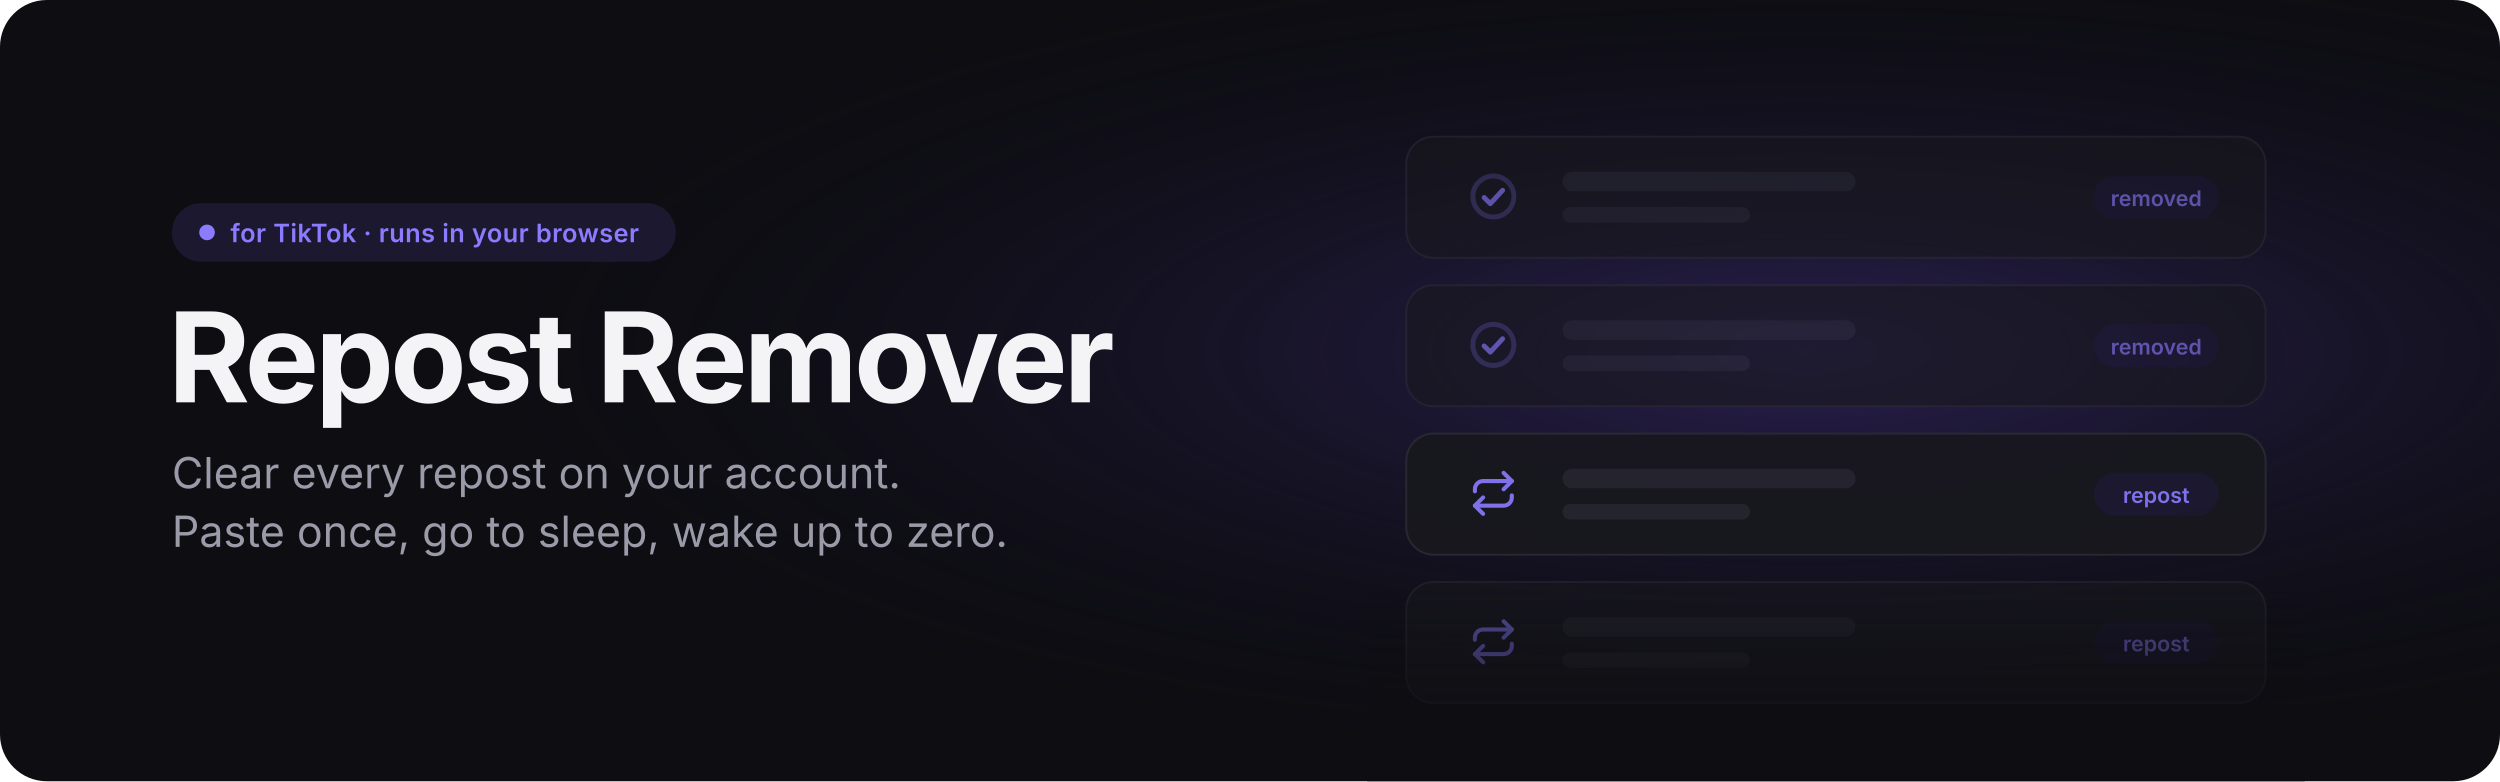
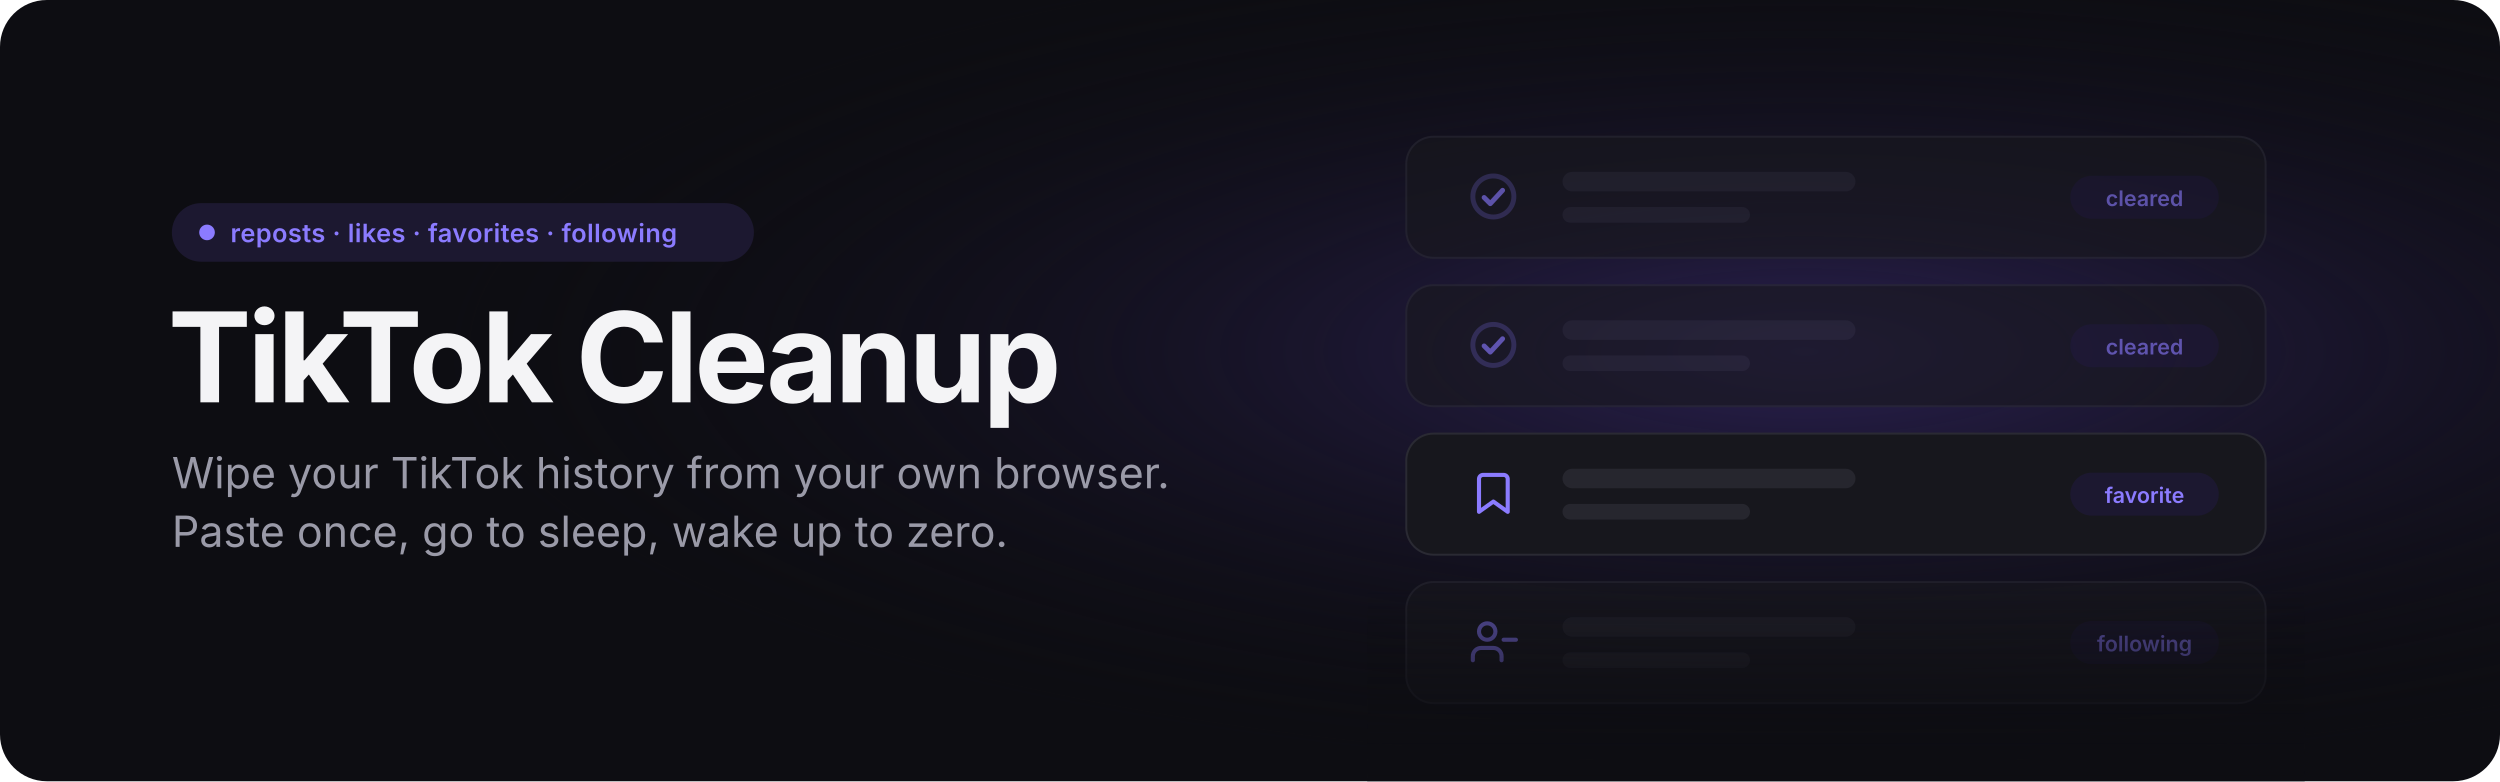
- <svg xmlns="http://www.w3.org/2000/svg" width="1280" height="400" viewBox="0 0 1280 400" role="img" aria-label="Repost Remover — clear every TikTok repost, automatically">
+ <svg xmlns="http://www.w3.org/2000/svg" width="1280" height="400" viewBox="0 0 1280 400" role="img" aria-label="TikTok Cleanup — clear reposts, likes, favorites and following, automatically">
  <defs>
    <radialGradient id="g" cx="72%" cy="45%" r="55%">
      <stop offset="0" stop-color="#2a2050" />
      <stop offset="1" stop-color="#0d0d12" stop-opacity="0" />
    </radialGradient>
    <linearGradient id="fade" x1="0" y1="0" x2="0" y2="1">
      <stop offset="0" stop-color="#0d0d12" stop-opacity="0" />
      <stop offset="1" stop-color="#0d0d12" />
    </linearGradient>
  </defs>
  <rect width="1280" height="400" rx="24" fill="#0d0d12" />
  <rect width="1280" height="400" rx="24" fill="url(#g)" />
  <g font-family="-apple-system, BlinkMacSystemFont, 'Segoe UI', Inter, Helvetica, Arial, sans-serif">
-     <rect x="88" y="104" width="258" height="30" rx="15" fill="#1c1830" />
+     <rect x="88" y="104" width="298" height="30" rx="15" fill="#1c1830" />
    <circle cx="106" cy="119" r="4" fill="#8b7bff" />
-     <text x="118" y="124" font-size="13" font-weight="600" fill="#8b7bff" letter-spacing=".2">for TikTok · runs in your browser</text>
-     <text x="86" y="206" font-size="64" font-weight="700" fill="#f4f4f6" letter-spacing="-2">Repost Remover</text>
-     <text x="88" y="250" font-size="22" fill="#9a9aa8">Clear every repost on your account.</text>
+     <text x="118" y="124" font-size="13" font-weight="600" fill="#8b7bff" letter-spacing=".2">reposts · likes · favorites · following</text>
+     <text x="86" y="206" font-size="64" font-weight="700" fill="#f4f4f6" letter-spacing="-2">TikTok Cleanup</text>
+     <text x="88" y="250" font-size="22" fill="#9a9aa8">Wipe your TikTok history from your own browser.</text>
    <text x="88" y="280" font-size="22" fill="#9a9aa8">Paste once, go to sleep, wake up to zero.</text>
  </g>
-   <g opacity=".6">
+   <g opacity="0.6">
    <rect x="720" y="70" width="440" height="62" rx="14" fill="#17171d" stroke="#2a2a33" />
    <g transform="translate(752 88) scale(1.05)" fill="none" stroke="#8b7bff" stroke-width="2.4" stroke-linecap="round" stroke-linejoin="round">
      <circle cx="12" cy="12" r="10" stroke-opacity=".35" />
      <path d="M7.5 12.5l3 3 6-6.5" />
    </g>
    <rect x="800" y="88" width="150" height="10" rx="5" fill="#26262e" />
    <rect x="800" y="106" width="96" height="8" rx="4" fill="#26262e" />
-     <rect x="1072" y="90" width="64" height="22" rx="11" fill="#1c1830" />
-     <text x="1104" y="105.5" text-anchor="middle" font-family="-apple-system, BlinkMacSystemFont, 'Segoe UI', Inter, Helvetica, Arial, sans-serif" font-size="11" font-weight="600" fill="#8b7bff">removed</text>
+     <rect x="1060" y="90" width="76" height="22" rx="11" fill="#1c1830" />
+     <text x="1098" y="105.5" text-anchor="middle" font-family="-apple-system, BlinkMacSystemFont, 'Segoe UI', Inter, Helvetica, Arial, sans-serif" font-size="11" font-weight="600" fill="#8b7bff">cleared</text>
  </g>
-   <g opacity=".6">
+   <g opacity="0.6">
    <rect x="720" y="146" width="440" height="62" rx="14" fill="#17171d" stroke="#2a2a33" />
    <g transform="translate(752 164) scale(1.05)" fill="none" stroke="#8b7bff" stroke-width="2.4" stroke-linecap="round" stroke-linejoin="round">
      <circle cx="12" cy="12" r="10" stroke-opacity=".35" />
      <path d="M7.5 12.5l3 3 6-6.5" />
    </g>
    <rect x="800" y="164" width="150" height="10" rx="5" fill="#26262e" />
    <rect x="800" y="182" width="96" height="8" rx="4" fill="#26262e" />
-     <rect x="1072" y="166" width="64" height="22" rx="11" fill="#1c1830" />
-     <text x="1104" y="181.5" text-anchor="middle" font-family="-apple-system, BlinkMacSystemFont, 'Segoe UI', Inter, Helvetica, Arial, sans-serif" font-size="11" font-weight="600" fill="#8b7bff">removed</text>
+     <rect x="1060" y="166" width="76" height="22" rx="11" fill="#1c1830" />
+     <text x="1098" y="181.5" text-anchor="middle" font-family="-apple-system, BlinkMacSystemFont, 'Segoe UI', Inter, Helvetica, Arial, sans-serif" font-size="11" font-weight="600" fill="#8b7bff">cleared</text>
  </g>
-   <g opacity="0.9">
+   <g opacity="1">
    <rect x="720" y="222" width="440" height="62" rx="14" fill="#17171d" stroke="#2a2a33" />
-     <g transform="translate(752 240) scale(1.05)" fill="none" stroke="#8b7bff" stroke-width="2" stroke-linecap="round" stroke-linejoin="round" opacity="1">
-       <path d="M17 2l4 4-4 4" />
-       <path d="M3 11v-1a4 4 0 0 1 4-4h14" />
-       <path d="M7 22l-4-4 4-4" />
-       <path d="M21 13v1a4 4 0 0 1-4 4H3" />
+     <g transform="translate(752 240) scale(1.05)" fill="none" stroke="#8b7bff" stroke-width="2" stroke-linecap="round" stroke-linejoin="round">
+       <path d="M19 21l-7-5-7 5V5a2 2 0 0 1 2-2h10a2 2 0 0 1 2 2z" />
    </g>
    <rect x="800" y="240" width="150" height="10" rx="5" fill="#26262e" />
    <rect x="800" y="258" width="96" height="8" rx="4" fill="#26262e" />
-     <rect x="1072" y="242" width="64" height="22" rx="11" fill="#1c1830" />
-     <text x="1104" y="257.5" text-anchor="middle" font-family="-apple-system, BlinkMacSystemFont, 'Segoe UI', Inter, Helvetica, Arial, sans-serif" font-size="11" font-weight="600" fill="#8b7bff">repost</text>
+     <rect x="1060" y="242" width="76" height="22" rx="11" fill="#1c1830" />
+     <text x="1098" y="257.5" text-anchor="middle" font-family="-apple-system, BlinkMacSystemFont, 'Segoe UI', Inter, Helvetica, Arial, sans-serif" font-size="11" font-weight="600" fill="#8b7bff">favorite</text>
  </g>
  <g opacity="0.55">
    <rect x="720" y="298" width="440" height="62" rx="14" fill="#17171d" stroke="#2a2a33" />
-     <g transform="translate(752 316) scale(1.05)" fill="none" stroke="#8b7bff" stroke-width="2" stroke-linecap="round" stroke-linejoin="round" opacity="1">
-       <path d="M17 2l4 4-4 4" />
-       <path d="M3 11v-1a4 4 0 0 1 4-4h14" />
-       <path d="M7 22l-4-4 4-4" />
-       <path d="M21 13v1a4 4 0 0 1-4 4H3" />
+     <g transform="translate(752 316) scale(1.05)" fill="none" stroke="#8b7bff" stroke-width="2" stroke-linecap="round" stroke-linejoin="round">
+       <path d="M16 21v-2a4 4 0 0 0-4-4H6a4 4 0 0 0-4 4v2" />
+       <circle cx="9" cy="7" r="4" />
+       <path d="M17 11h6" />
    </g>
    <rect x="800" y="316" width="150" height="10" rx="5" fill="#26262e" />
    <rect x="800" y="334" width="96" height="8" rx="4" fill="#26262e" />
-     <rect x="1072" y="318" width="64" height="22" rx="11" fill="#1c1830" />
-     <text x="1104" y="333.5" text-anchor="middle" font-family="-apple-system, BlinkMacSystemFont, 'Segoe UI', Inter, Helvetica, Arial, sans-serif" font-size="11" font-weight="600" fill="#8b7bff">repost</text>
+     <rect x="1060" y="318" width="76" height="22" rx="11" fill="#1c1830" />
+     <text x="1098" y="333.5" text-anchor="middle" font-family="-apple-system, BlinkMacSystemFont, 'Segoe UI', Inter, Helvetica, Arial, sans-serif" font-size="11" font-weight="600" fill="#8b7bff">following</text>
  </g>
  <rect x="700" y="300" width="480" height="100" fill="url(#fade)" />
</svg>
